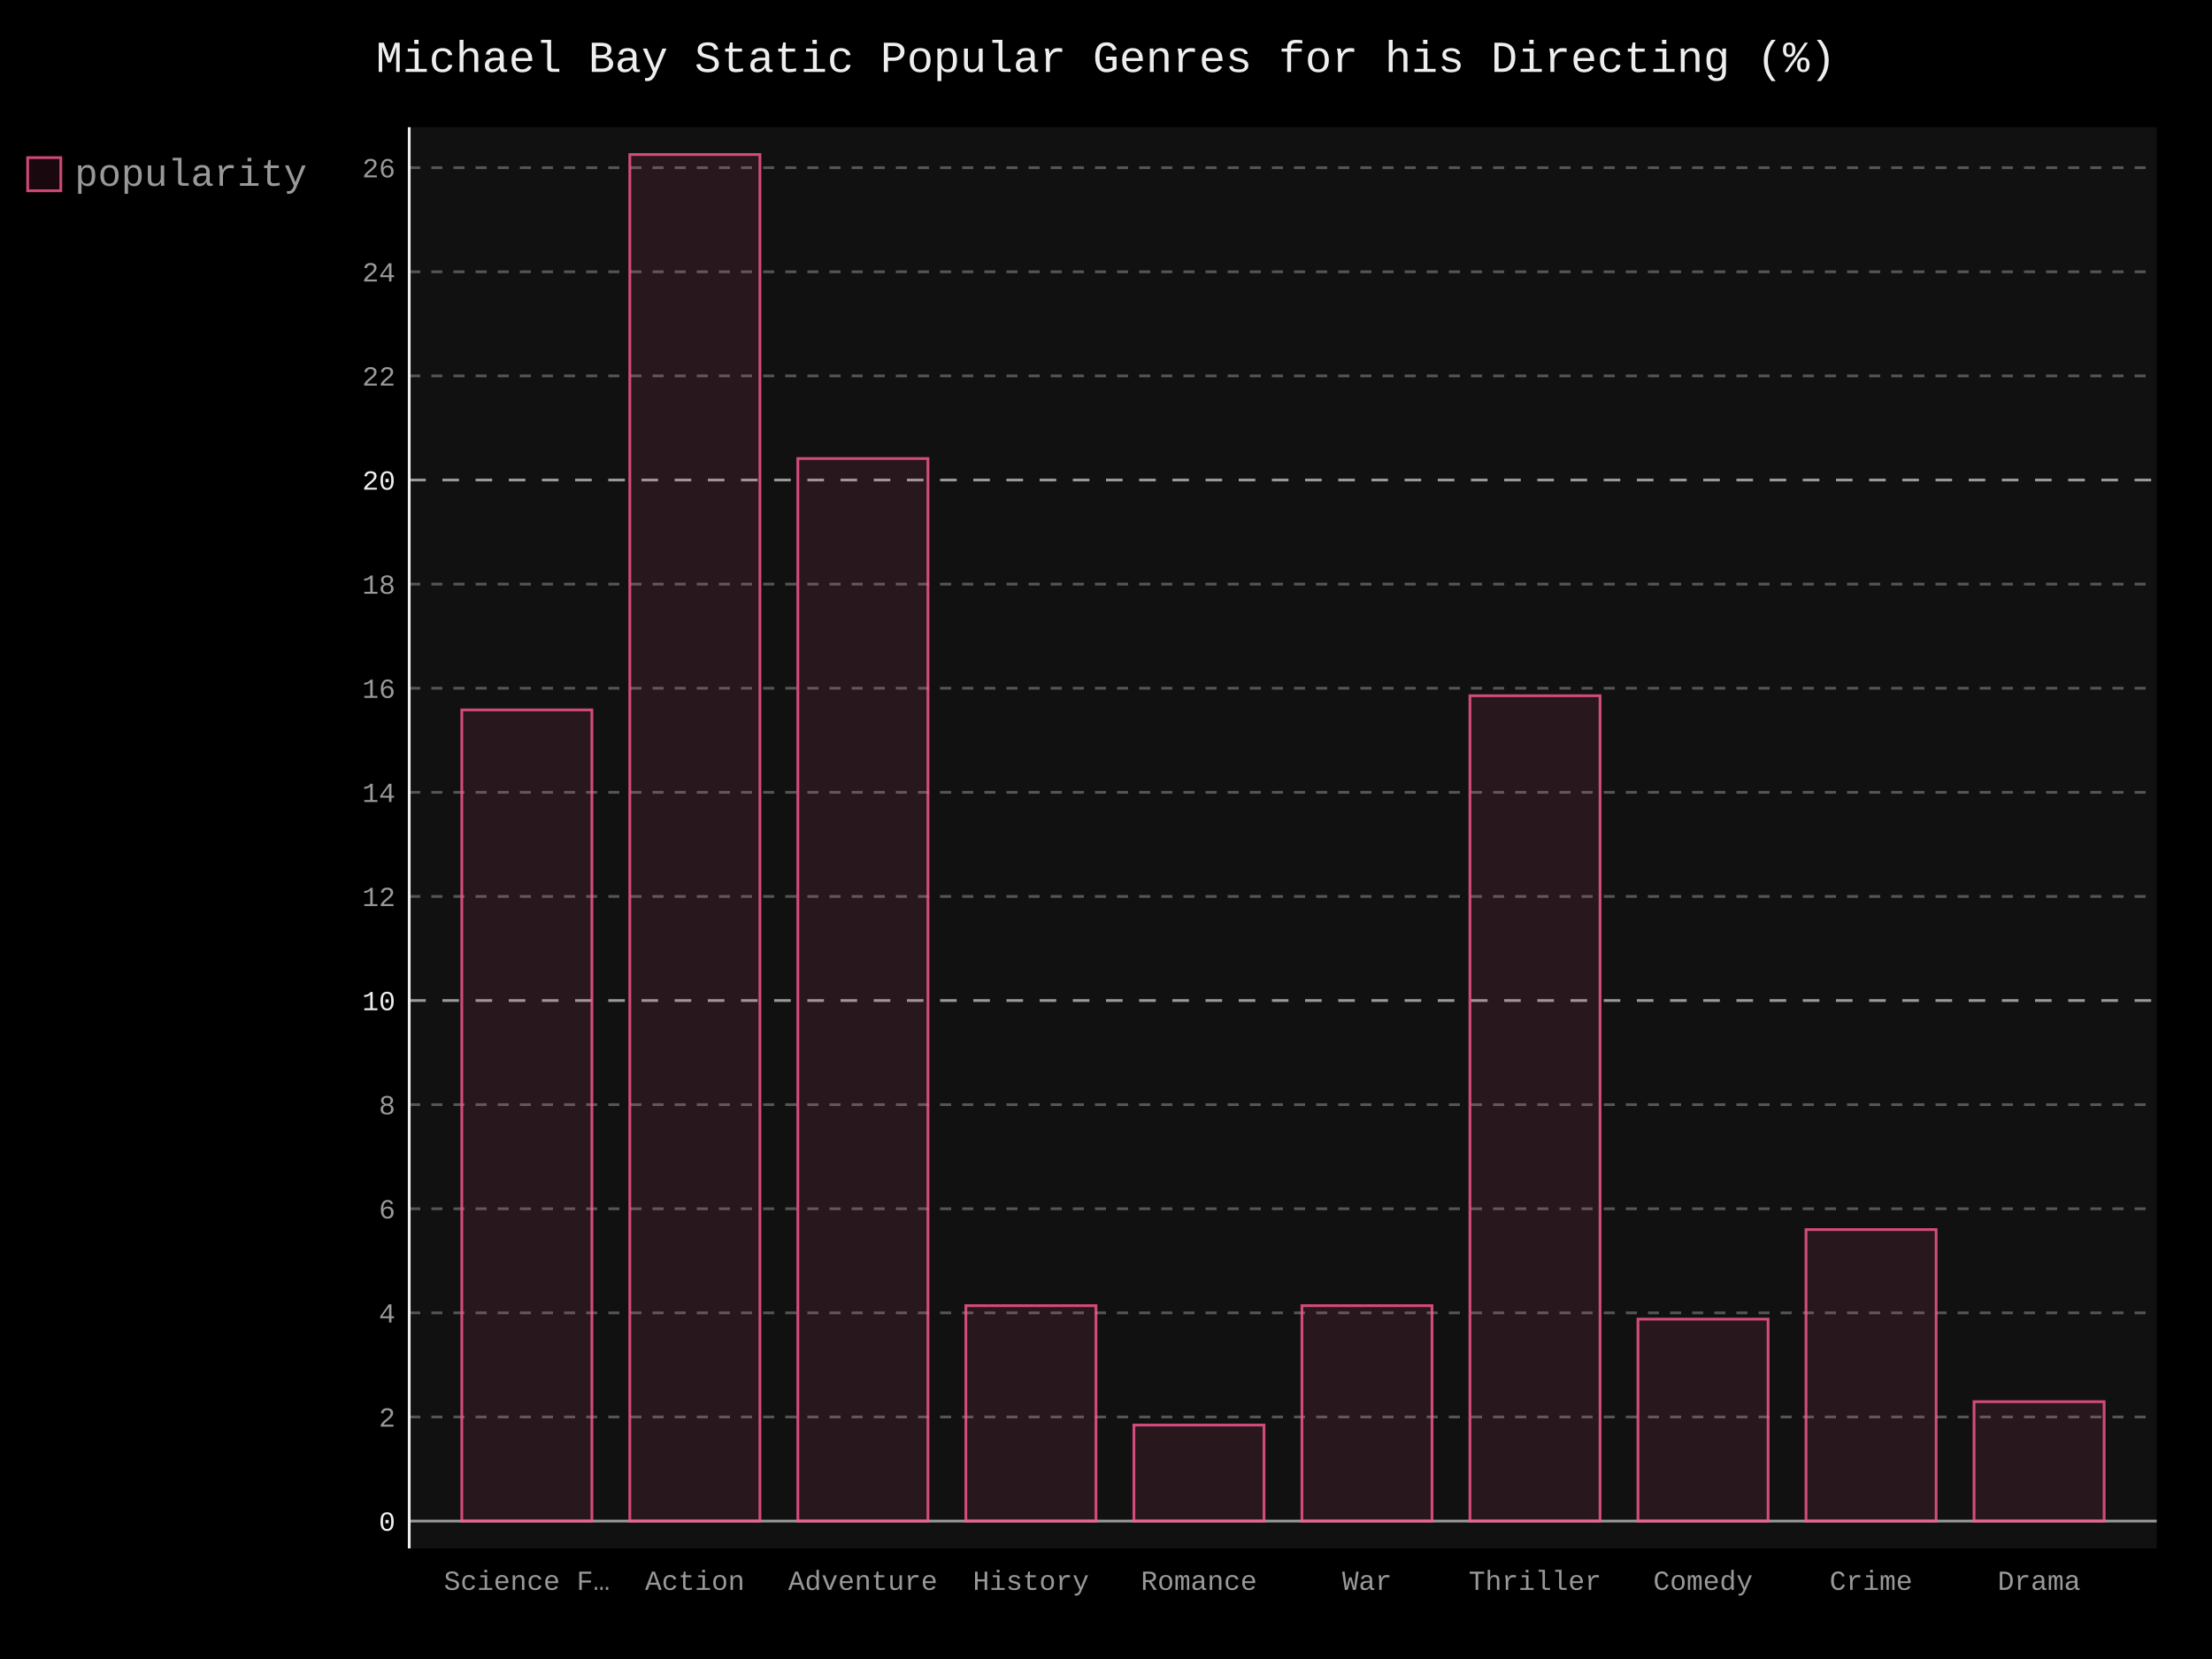
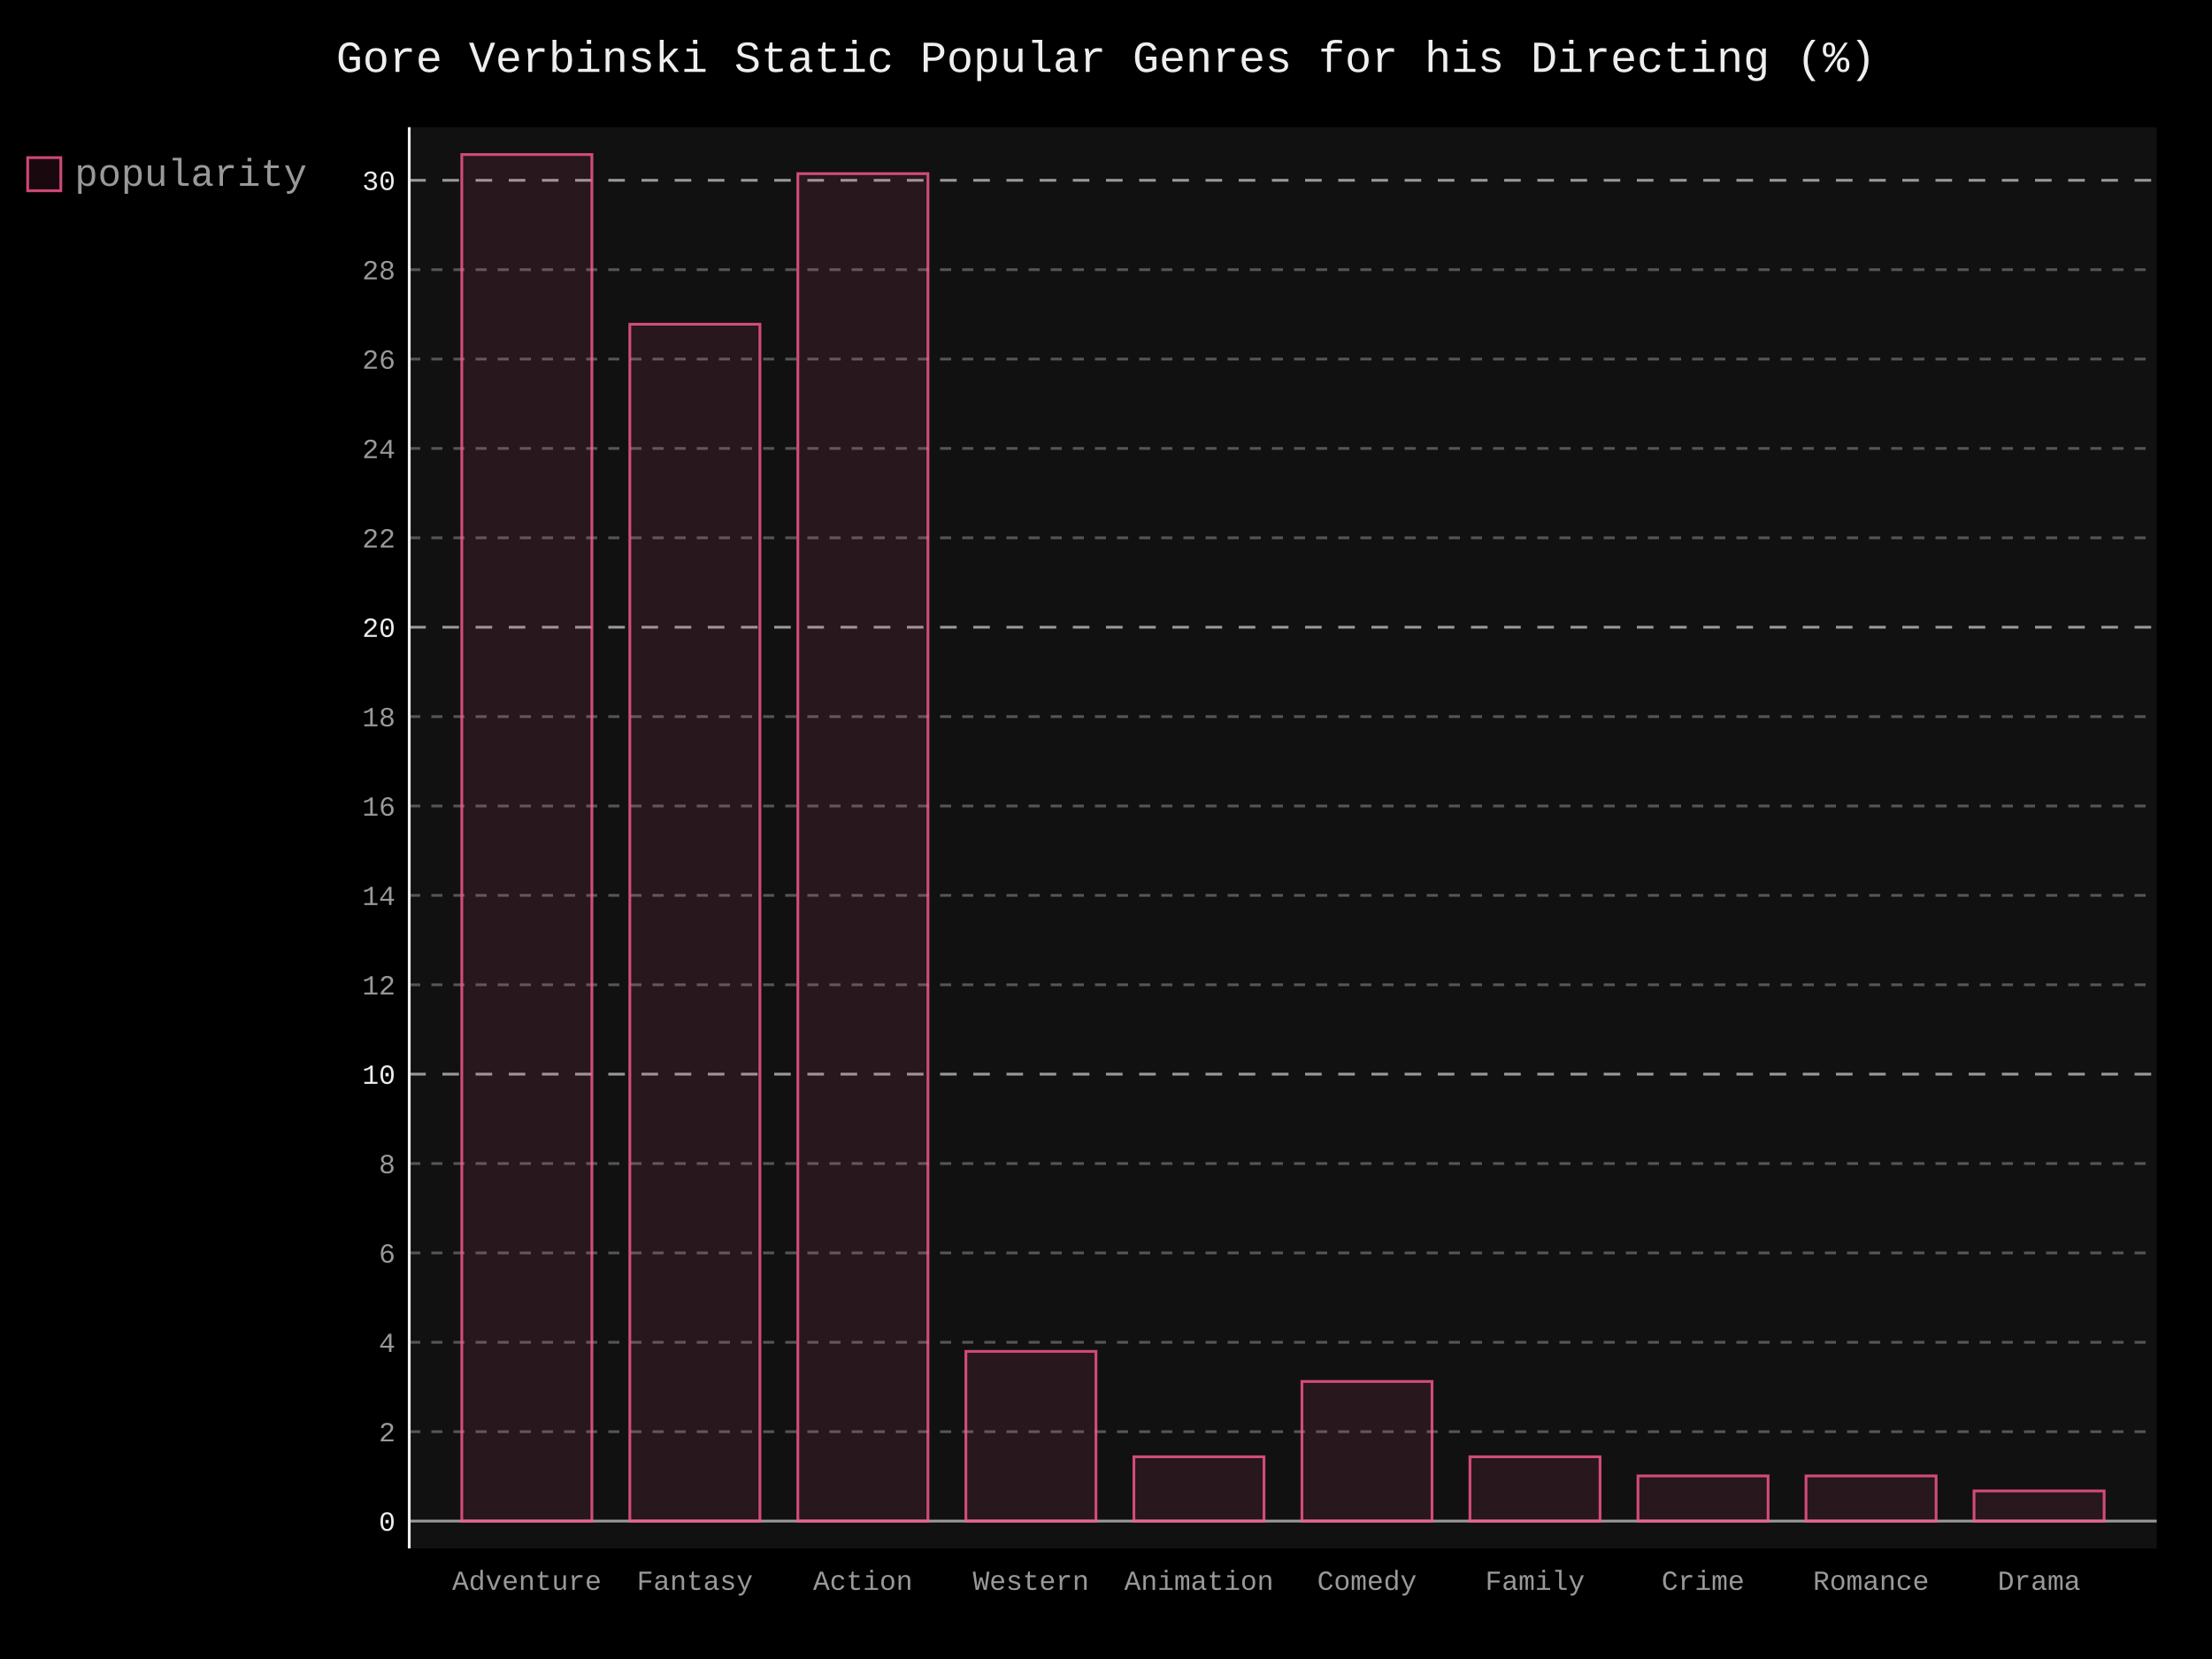
- <svg xmlns="http://www.w3.org/2000/svg" class="pygal-chart" id="chart-a23c7778-927d-44e1-9aa8-61b4258f4909" viewBox="0 0 800 600">
+ <svg xmlns="http://www.w3.org/2000/svg" class="pygal-chart" id="chart-cd3df3c4-2973-43ed-b3cd-b6f8cc3809aa" viewBox="0 0 800 600">
  <defs>
-     <style type="text/css">#chart-a23c7778-927d-44e1-9aa8-61b4258f4909{-webkit-user-select:none;-webkit-font-smoothing:antialiased;font-family:Consolas,"Liberation Mono",Menlo,Courier,monospace}#chart-a23c7778-927d-44e1-9aa8-61b4258f4909 .title{font-family:Consolas,"Liberation Mono",Menlo,Courier,monospace;font-size:16px}#chart-a23c7778-927d-44e1-9aa8-61b4258f4909 .legends .legend text{font-family:Consolas,"Liberation Mono",Menlo,Courier,monospace;font-size:14px}#chart-a23c7778-927d-44e1-9aa8-61b4258f4909 .axis text{font-family:Consolas,"Liberation Mono",Menlo,Courier,monospace;font-size:10px}#chart-a23c7778-927d-44e1-9aa8-61b4258f4909 .axis text.major{font-family:Consolas,"Liberation Mono",Menlo,Courier,monospace;font-size:10px}#chart-a23c7778-927d-44e1-9aa8-61b4258f4909 .text-overlay text.value{font-family:Consolas,"Liberation Mono",Menlo,Courier,monospace;font-size:16px}#chart-a23c7778-927d-44e1-9aa8-61b4258f4909 .text-overlay text.label{font-family:Consolas,"Liberation Mono",Menlo,Courier,monospace;font-size:10px}#chart-a23c7778-927d-44e1-9aa8-61b4258f4909 .tooltip{font-family:Consolas,"Liberation Mono",Menlo,Courier,monospace;font-size:14px}#chart-a23c7778-927d-44e1-9aa8-61b4258f4909 text.no_data{font-family:Consolas,"Liberation Mono",Menlo,Courier,monospace;font-size:64px}
- #chart-a23c7778-927d-44e1-9aa8-61b4258f4909{background-color:black}#chart-a23c7778-927d-44e1-9aa8-61b4258f4909 path,#chart-a23c7778-927d-44e1-9aa8-61b4258f4909 line,#chart-a23c7778-927d-44e1-9aa8-61b4258f4909 rect,#chart-a23c7778-927d-44e1-9aa8-61b4258f4909 circle{-webkit-transition:1s ease-out;-moz-transition:1s ease-out;transition:1s ease-out}#chart-a23c7778-927d-44e1-9aa8-61b4258f4909 .graph &gt; .background{fill:black}#chart-a23c7778-927d-44e1-9aa8-61b4258f4909 .plot &gt; .background{fill:#111}#chart-a23c7778-927d-44e1-9aa8-61b4258f4909 .graph{fill:#999}#chart-a23c7778-927d-44e1-9aa8-61b4258f4909 text.no_data{fill:#eee}#chart-a23c7778-927d-44e1-9aa8-61b4258f4909 .title{fill:#eee}#chart-a23c7778-927d-44e1-9aa8-61b4258f4909 .legends .legend text{fill:#999}#chart-a23c7778-927d-44e1-9aa8-61b4258f4909 .legends .legend:hover text{fill:#eee}#chart-a23c7778-927d-44e1-9aa8-61b4258f4909 .axis .line{stroke:#eee}#chart-a23c7778-927d-44e1-9aa8-61b4258f4909 .axis .guide.line{stroke:#555}#chart-a23c7778-927d-44e1-9aa8-61b4258f4909 .axis .major.line{stroke:#999}#chart-a23c7778-927d-44e1-9aa8-61b4258f4909 .axis text.major{fill:#eee}#chart-a23c7778-927d-44e1-9aa8-61b4258f4909 .axis.y .guides:hover .guide.line,#chart-a23c7778-927d-44e1-9aa8-61b4258f4909 .line-graph .axis.x .guides:hover .guide.line,#chart-a23c7778-927d-44e1-9aa8-61b4258f4909 .stackedline-graph .axis.x .guides:hover .guide.line,#chart-a23c7778-927d-44e1-9aa8-61b4258f4909 .xy-graph .axis.x .guides:hover .guide.line{stroke:#eee}#chart-a23c7778-927d-44e1-9aa8-61b4258f4909 .axis .guides:hover text{fill:#eee}#chart-a23c7778-927d-44e1-9aa8-61b4258f4909 .reactive{fill-opacity:.1;stroke-opacity:.8}#chart-a23c7778-927d-44e1-9aa8-61b4258f4909 .ci{stroke:#999}#chart-a23c7778-927d-44e1-9aa8-61b4258f4909 .reactive.active,#chart-a23c7778-927d-44e1-9aa8-61b4258f4909 .active .reactive{fill-opacity:.75;stroke-opacity:.9;stroke-width:4}#chart-a23c7778-927d-44e1-9aa8-61b4258f4909 .ci .reactive.active{stroke-width:1.5}#chart-a23c7778-927d-44e1-9aa8-61b4258f4909 .series text{fill:#eee}#chart-a23c7778-927d-44e1-9aa8-61b4258f4909 .tooltip rect{fill:#111;stroke:#eee;-webkit-transition:opacity 1s ease-out;-moz-transition:opacity 1s ease-out;transition:opacity 1s ease-out}#chart-a23c7778-927d-44e1-9aa8-61b4258f4909 .tooltip .label{fill:#999}#chart-a23c7778-927d-44e1-9aa8-61b4258f4909 .tooltip .label{fill:#999}#chart-a23c7778-927d-44e1-9aa8-61b4258f4909 .tooltip .legend{font-size:.8em;fill:#555}#chart-a23c7778-927d-44e1-9aa8-61b4258f4909 .tooltip .x_label{font-size:.6em;fill:#eee}#chart-a23c7778-927d-44e1-9aa8-61b4258f4909 .tooltip .xlink{font-size:.5em;text-decoration:underline}#chart-a23c7778-927d-44e1-9aa8-61b4258f4909 .tooltip .value{font-size:1.5em}#chart-a23c7778-927d-44e1-9aa8-61b4258f4909 .bound{font-size:.5em}#chart-a23c7778-927d-44e1-9aa8-61b4258f4909 .max-value{font-size:.75em;fill:#555}#chart-a23c7778-927d-44e1-9aa8-61b4258f4909 .map-element{fill:#111;stroke:#555 !important}#chart-a23c7778-927d-44e1-9aa8-61b4258f4909 .map-element .reactive{fill-opacity:inherit;stroke-opacity:inherit}#chart-a23c7778-927d-44e1-9aa8-61b4258f4909 .color-0,#chart-a23c7778-927d-44e1-9aa8-61b4258f4909 .color-0 a:visited{stroke:#ff5995;fill:#ff5995}#chart-a23c7778-927d-44e1-9aa8-61b4258f4909 .text-overlay .color-0 text{fill:black}
- #chart-a23c7778-927d-44e1-9aa8-61b4258f4909 text.no_data{text-anchor:middle}#chart-a23c7778-927d-44e1-9aa8-61b4258f4909 .guide.line{fill:none}#chart-a23c7778-927d-44e1-9aa8-61b4258f4909 .centered{text-anchor:middle}#chart-a23c7778-927d-44e1-9aa8-61b4258f4909 .title{text-anchor:middle}#chart-a23c7778-927d-44e1-9aa8-61b4258f4909 .legends .legend text{fill-opacity:1}#chart-a23c7778-927d-44e1-9aa8-61b4258f4909 .axis.x text{text-anchor:middle}#chart-a23c7778-927d-44e1-9aa8-61b4258f4909 .axis.x:not(.web) text[transform]{text-anchor:start}#chart-a23c7778-927d-44e1-9aa8-61b4258f4909 .axis.x:not(.web) text[transform].backwards{text-anchor:end}#chart-a23c7778-927d-44e1-9aa8-61b4258f4909 .axis.y text{text-anchor:end}#chart-a23c7778-927d-44e1-9aa8-61b4258f4909 .axis.y text[transform].backwards{text-anchor:start}#chart-a23c7778-927d-44e1-9aa8-61b4258f4909 .axis.y2 text{text-anchor:start}#chart-a23c7778-927d-44e1-9aa8-61b4258f4909 .axis.y2 text[transform].backwards{text-anchor:end}#chart-a23c7778-927d-44e1-9aa8-61b4258f4909 .axis .guide.line{stroke-dasharray:4,4}#chart-a23c7778-927d-44e1-9aa8-61b4258f4909 .axis .major.guide.line{stroke-dasharray:6,6}#chart-a23c7778-927d-44e1-9aa8-61b4258f4909 .horizontal .axis.y .guide.line,#chart-a23c7778-927d-44e1-9aa8-61b4258f4909 .horizontal .axis.y2 .guide.line,#chart-a23c7778-927d-44e1-9aa8-61b4258f4909 .vertical .axis.x .guide.line{opacity:0}#chart-a23c7778-927d-44e1-9aa8-61b4258f4909 .horizontal .axis.always_show .guide.line,#chart-a23c7778-927d-44e1-9aa8-61b4258f4909 .vertical .axis.always_show .guide.line{opacity:1 !important}#chart-a23c7778-927d-44e1-9aa8-61b4258f4909 .axis.y .guides:hover .guide.line,#chart-a23c7778-927d-44e1-9aa8-61b4258f4909 .axis.y2 .guides:hover .guide.line,#chart-a23c7778-927d-44e1-9aa8-61b4258f4909 .axis.x .guides:hover .guide.line{opacity:1}#chart-a23c7778-927d-44e1-9aa8-61b4258f4909 .axis .guides:hover text{opacity:1}#chart-a23c7778-927d-44e1-9aa8-61b4258f4909 .nofill{fill:none}#chart-a23c7778-927d-44e1-9aa8-61b4258f4909 .subtle-fill{fill-opacity:.2}#chart-a23c7778-927d-44e1-9aa8-61b4258f4909 .dot{stroke-width:1px;fill-opacity:1}#chart-a23c7778-927d-44e1-9aa8-61b4258f4909 .dot.active{stroke-width:5px}#chart-a23c7778-927d-44e1-9aa8-61b4258f4909 .dot.negative{fill:transparent}#chart-a23c7778-927d-44e1-9aa8-61b4258f4909 text,#chart-a23c7778-927d-44e1-9aa8-61b4258f4909 tspan{stroke:none !important}#chart-a23c7778-927d-44e1-9aa8-61b4258f4909 .series text.active{opacity:1}#chart-a23c7778-927d-44e1-9aa8-61b4258f4909 .tooltip rect{fill-opacity:.95;stroke-width:.5}#chart-a23c7778-927d-44e1-9aa8-61b4258f4909 .tooltip text{fill-opacity:1}#chart-a23c7778-927d-44e1-9aa8-61b4258f4909 .showable{visibility:hidden}#chart-a23c7778-927d-44e1-9aa8-61b4258f4909 .showable.shown{visibility:visible}#chart-a23c7778-927d-44e1-9aa8-61b4258f4909 .gauge-background{fill:rgba(229,229,229,1);stroke:none}#chart-a23c7778-927d-44e1-9aa8-61b4258f4909 .bg-lines{stroke:black;stroke-width:2px}</style>
+     <style type="text/css">#chart-cd3df3c4-2973-43ed-b3cd-b6f8cc3809aa{-webkit-user-select:none;-webkit-font-smoothing:antialiased;font-family:Consolas,"Liberation Mono",Menlo,Courier,monospace}#chart-cd3df3c4-2973-43ed-b3cd-b6f8cc3809aa .title{font-family:Consolas,"Liberation Mono",Menlo,Courier,monospace;font-size:16px}#chart-cd3df3c4-2973-43ed-b3cd-b6f8cc3809aa .legends .legend text{font-family:Consolas,"Liberation Mono",Menlo,Courier,monospace;font-size:14px}#chart-cd3df3c4-2973-43ed-b3cd-b6f8cc3809aa .axis text{font-family:Consolas,"Liberation Mono",Menlo,Courier,monospace;font-size:10px}#chart-cd3df3c4-2973-43ed-b3cd-b6f8cc3809aa .axis text.major{font-family:Consolas,"Liberation Mono",Menlo,Courier,monospace;font-size:10px}#chart-cd3df3c4-2973-43ed-b3cd-b6f8cc3809aa .text-overlay text.value{font-family:Consolas,"Liberation Mono",Menlo,Courier,monospace;font-size:16px}#chart-cd3df3c4-2973-43ed-b3cd-b6f8cc3809aa .text-overlay text.label{font-family:Consolas,"Liberation Mono",Menlo,Courier,monospace;font-size:10px}#chart-cd3df3c4-2973-43ed-b3cd-b6f8cc3809aa .tooltip{font-family:Consolas,"Liberation Mono",Menlo,Courier,monospace;font-size:14px}#chart-cd3df3c4-2973-43ed-b3cd-b6f8cc3809aa text.no_data{font-family:Consolas,"Liberation Mono",Menlo,Courier,monospace;font-size:64px}
+ #chart-cd3df3c4-2973-43ed-b3cd-b6f8cc3809aa{background-color:black}#chart-cd3df3c4-2973-43ed-b3cd-b6f8cc3809aa path,#chart-cd3df3c4-2973-43ed-b3cd-b6f8cc3809aa line,#chart-cd3df3c4-2973-43ed-b3cd-b6f8cc3809aa rect,#chart-cd3df3c4-2973-43ed-b3cd-b6f8cc3809aa circle{-webkit-transition:1s ease-out;-moz-transition:1s ease-out;transition:1s ease-out}#chart-cd3df3c4-2973-43ed-b3cd-b6f8cc3809aa .graph &gt; .background{fill:black}#chart-cd3df3c4-2973-43ed-b3cd-b6f8cc3809aa .plot &gt; .background{fill:#111}#chart-cd3df3c4-2973-43ed-b3cd-b6f8cc3809aa .graph{fill:#999}#chart-cd3df3c4-2973-43ed-b3cd-b6f8cc3809aa text.no_data{fill:#eee}#chart-cd3df3c4-2973-43ed-b3cd-b6f8cc3809aa .title{fill:#eee}#chart-cd3df3c4-2973-43ed-b3cd-b6f8cc3809aa .legends .legend text{fill:#999}#chart-cd3df3c4-2973-43ed-b3cd-b6f8cc3809aa .legends .legend:hover text{fill:#eee}#chart-cd3df3c4-2973-43ed-b3cd-b6f8cc3809aa .axis .line{stroke:#eee}#chart-cd3df3c4-2973-43ed-b3cd-b6f8cc3809aa .axis .guide.line{stroke:#555}#chart-cd3df3c4-2973-43ed-b3cd-b6f8cc3809aa .axis .major.line{stroke:#999}#chart-cd3df3c4-2973-43ed-b3cd-b6f8cc3809aa .axis text.major{fill:#eee}#chart-cd3df3c4-2973-43ed-b3cd-b6f8cc3809aa .axis.y .guides:hover .guide.line,#chart-cd3df3c4-2973-43ed-b3cd-b6f8cc3809aa .line-graph .axis.x .guides:hover .guide.line,#chart-cd3df3c4-2973-43ed-b3cd-b6f8cc3809aa .stackedline-graph .axis.x .guides:hover .guide.line,#chart-cd3df3c4-2973-43ed-b3cd-b6f8cc3809aa .xy-graph .axis.x .guides:hover .guide.line{stroke:#eee}#chart-cd3df3c4-2973-43ed-b3cd-b6f8cc3809aa .axis .guides:hover text{fill:#eee}#chart-cd3df3c4-2973-43ed-b3cd-b6f8cc3809aa .reactive{fill-opacity:.1;stroke-opacity:.8}#chart-cd3df3c4-2973-43ed-b3cd-b6f8cc3809aa .ci{stroke:#999}#chart-cd3df3c4-2973-43ed-b3cd-b6f8cc3809aa .reactive.active,#chart-cd3df3c4-2973-43ed-b3cd-b6f8cc3809aa .active .reactive{fill-opacity:.75;stroke-opacity:.9;stroke-width:4}#chart-cd3df3c4-2973-43ed-b3cd-b6f8cc3809aa .ci .reactive.active{stroke-width:1.5}#chart-cd3df3c4-2973-43ed-b3cd-b6f8cc3809aa .series text{fill:#eee}#chart-cd3df3c4-2973-43ed-b3cd-b6f8cc3809aa .tooltip rect{fill:#111;stroke:#eee;-webkit-transition:opacity 1s ease-out;-moz-transition:opacity 1s ease-out;transition:opacity 1s ease-out}#chart-cd3df3c4-2973-43ed-b3cd-b6f8cc3809aa .tooltip .label{fill:#999}#chart-cd3df3c4-2973-43ed-b3cd-b6f8cc3809aa .tooltip .label{fill:#999}#chart-cd3df3c4-2973-43ed-b3cd-b6f8cc3809aa .tooltip .legend{font-size:.8em;fill:#555}#chart-cd3df3c4-2973-43ed-b3cd-b6f8cc3809aa .tooltip .x_label{font-size:.6em;fill:#eee}#chart-cd3df3c4-2973-43ed-b3cd-b6f8cc3809aa .tooltip .xlink{font-size:.5em;text-decoration:underline}#chart-cd3df3c4-2973-43ed-b3cd-b6f8cc3809aa .tooltip .value{font-size:1.5em}#chart-cd3df3c4-2973-43ed-b3cd-b6f8cc3809aa .bound{font-size:.5em}#chart-cd3df3c4-2973-43ed-b3cd-b6f8cc3809aa .max-value{font-size:.75em;fill:#555}#chart-cd3df3c4-2973-43ed-b3cd-b6f8cc3809aa .map-element{fill:#111;stroke:#555 !important}#chart-cd3df3c4-2973-43ed-b3cd-b6f8cc3809aa .map-element .reactive{fill-opacity:inherit;stroke-opacity:inherit}#chart-cd3df3c4-2973-43ed-b3cd-b6f8cc3809aa .color-0,#chart-cd3df3c4-2973-43ed-b3cd-b6f8cc3809aa .color-0 a:visited{stroke:#ff5995;fill:#ff5995}#chart-cd3df3c4-2973-43ed-b3cd-b6f8cc3809aa .text-overlay .color-0 text{fill:black}
+ #chart-cd3df3c4-2973-43ed-b3cd-b6f8cc3809aa text.no_data{text-anchor:middle}#chart-cd3df3c4-2973-43ed-b3cd-b6f8cc3809aa .guide.line{fill:none}#chart-cd3df3c4-2973-43ed-b3cd-b6f8cc3809aa .centered{text-anchor:middle}#chart-cd3df3c4-2973-43ed-b3cd-b6f8cc3809aa .title{text-anchor:middle}#chart-cd3df3c4-2973-43ed-b3cd-b6f8cc3809aa .legends .legend text{fill-opacity:1}#chart-cd3df3c4-2973-43ed-b3cd-b6f8cc3809aa .axis.x text{text-anchor:middle}#chart-cd3df3c4-2973-43ed-b3cd-b6f8cc3809aa .axis.x:not(.web) text[transform]{text-anchor:start}#chart-cd3df3c4-2973-43ed-b3cd-b6f8cc3809aa .axis.x:not(.web) text[transform].backwards{text-anchor:end}#chart-cd3df3c4-2973-43ed-b3cd-b6f8cc3809aa .axis.y text{text-anchor:end}#chart-cd3df3c4-2973-43ed-b3cd-b6f8cc3809aa .axis.y text[transform].backwards{text-anchor:start}#chart-cd3df3c4-2973-43ed-b3cd-b6f8cc3809aa .axis.y2 text{text-anchor:start}#chart-cd3df3c4-2973-43ed-b3cd-b6f8cc3809aa .axis.y2 text[transform].backwards{text-anchor:end}#chart-cd3df3c4-2973-43ed-b3cd-b6f8cc3809aa .axis .guide.line{stroke-dasharray:4,4}#chart-cd3df3c4-2973-43ed-b3cd-b6f8cc3809aa .axis .major.guide.line{stroke-dasharray:6,6}#chart-cd3df3c4-2973-43ed-b3cd-b6f8cc3809aa .horizontal .axis.y .guide.line,#chart-cd3df3c4-2973-43ed-b3cd-b6f8cc3809aa .horizontal .axis.y2 .guide.line,#chart-cd3df3c4-2973-43ed-b3cd-b6f8cc3809aa .vertical .axis.x .guide.line{opacity:0}#chart-cd3df3c4-2973-43ed-b3cd-b6f8cc3809aa .horizontal .axis.always_show .guide.line,#chart-cd3df3c4-2973-43ed-b3cd-b6f8cc3809aa .vertical .axis.always_show .guide.line{opacity:1 !important}#chart-cd3df3c4-2973-43ed-b3cd-b6f8cc3809aa .axis.y .guides:hover .guide.line,#chart-cd3df3c4-2973-43ed-b3cd-b6f8cc3809aa .axis.y2 .guides:hover .guide.line,#chart-cd3df3c4-2973-43ed-b3cd-b6f8cc3809aa .axis.x .guides:hover .guide.line{opacity:1}#chart-cd3df3c4-2973-43ed-b3cd-b6f8cc3809aa .axis .guides:hover text{opacity:1}#chart-cd3df3c4-2973-43ed-b3cd-b6f8cc3809aa .nofill{fill:none}#chart-cd3df3c4-2973-43ed-b3cd-b6f8cc3809aa .subtle-fill{fill-opacity:.2}#chart-cd3df3c4-2973-43ed-b3cd-b6f8cc3809aa .dot{stroke-width:1px;fill-opacity:1}#chart-cd3df3c4-2973-43ed-b3cd-b6f8cc3809aa .dot.active{stroke-width:5px}#chart-cd3df3c4-2973-43ed-b3cd-b6f8cc3809aa .dot.negative{fill:transparent}#chart-cd3df3c4-2973-43ed-b3cd-b6f8cc3809aa text,#chart-cd3df3c4-2973-43ed-b3cd-b6f8cc3809aa tspan{stroke:none !important}#chart-cd3df3c4-2973-43ed-b3cd-b6f8cc3809aa .series text.active{opacity:1}#chart-cd3df3c4-2973-43ed-b3cd-b6f8cc3809aa .tooltip rect{fill-opacity:.95;stroke-width:.5}#chart-cd3df3c4-2973-43ed-b3cd-b6f8cc3809aa .tooltip text{fill-opacity:1}#chart-cd3df3c4-2973-43ed-b3cd-b6f8cc3809aa .showable{visibility:hidden}#chart-cd3df3c4-2973-43ed-b3cd-b6f8cc3809aa .showable.shown{visibility:visible}#chart-cd3df3c4-2973-43ed-b3cd-b6f8cc3809aa .gauge-background{fill:rgba(229,229,229,1);stroke:none}#chart-cd3df3c4-2973-43ed-b3cd-b6f8cc3809aa .bg-lines{stroke:black;stroke-width:2px}</style>
  </defs>
  <g class="graph bar-graph vertical">
    <rect class="background" height="600" width="800" x="0" y="0" />
    <g class="plot" transform="translate(148, 46)">
      <rect class="background" height="514" width="632.0" x="0" y="0" />
      <g class="axis y always_show">
        <g class="guides">
          <path class="axis major line" d="M0 504.115 h632" />
          <text class="major" x="-5" y="507.615">0</text>
        </g>
        <g class="guides">
-           <path class="guide line" d="M0 466.464 h632" />
-           <text class="" x="-5" y="469.964">2</text>
+           <path class="guide line" d="M0 471.788 h632" />
+           <text class="" x="-5" y="475.288">2</text>
        </g>
        <g class="guides">
-           <path class="guide line" d="M0 428.812 h632" />
-           <text class="" x="-5" y="432.312">4</text>
+           <path class="guide line" d="M0 439.461 h632" />
+           <text class="" x="-5" y="442.961">4</text>
        </g>
        <g class="guides">
-           <path class="guide line" d="M0 391.161 h632" />
-           <text class="" x="-5" y="394.661">6</text>
+           <path class="guide line" d="M0 407.134 h632" />
+           <text class="" x="-5" y="410.634">6</text>
        </g>
        <g class="guides">
-           <path class="guide line" d="M0 353.509 h632" />
-           <text class="" x="-5" y="357.009">8</text>
+           <path class="guide line" d="M0 374.806 h632" />
+           <text class="" x="-5" y="378.306">8</text>
        </g>
        <g class="guides">
-           <path class="major guide line" d="M0 315.858 h632" />
-           <text class="major" x="-5" y="319.358">10</text>
+           <path class="major guide line" d="M0 342.479 h632" />
+           <text class="major" x="-5" y="345.979">10</text>
        </g>
        <g class="guides">
-           <path class="guide line" d="M0 278.206 h632" />
-           <text class="" x="-5" y="281.706">12</text>
+           <path class="guide line" d="M0 310.152 h632" />
+           <text class="" x="-5" y="313.652">12</text>
        </g>
        <g class="guides">
-           <path class="guide line" d="M0 240.555 h632" />
-           <text class="" x="-5" y="244.055">14</text>
+           <path class="guide line" d="M0 277.824 h632" />
+           <text class="" x="-5" y="281.324">14</text>
        </g>
        <g class="guides">
-           <path class="guide line" d="M0 202.903 h632" />
-           <text class="" x="-5" y="206.403">16</text>
+           <path class="guide line" d="M0 245.497 h632" />
+           <text class="" x="-5" y="248.997">16</text>
        </g>
        <g class="guides">
-           <path class="guide line" d="M0 165.252 h632" />
-           <text class="" x="-5" y="168.752">18</text>
+           <path class="guide line" d="M0 213.17 h632" />
+           <text class="" x="-5" y="216.67">18</text>
        </g>
        <g class="guides">
-           <path class="major guide line" d="M0 127.6 h632" />
-           <text class="major" x="-5" y="131.1">20</text>
+           <path class="major guide line" d="M0 180.843 h632" />
+           <text class="major" x="-5" y="184.343">20</text>
        </g>
        <g class="guides">
-           <path class="guide line" d="M0 89.949 h632" />
-           <text class="" x="-5" y="93.449">22</text>
+           <path class="guide line" d="M0 148.515 h632" />
+           <text class="" x="-5" y="152.015">22</text>
        </g>
        <g class="guides">
-           <path class="guide line" d="M0 52.297 h632" />
-           <text class="" x="-5" y="55.797">24</text>
+           <path class="guide line" d="M0 116.188 h632" />
+           <text class="" x="-5" y="119.688">24</text>
        </g>
        <g class="guides">
-           <path class="guide line" d="M0 14.646 h632" />
-           <text class="" x="-5" y="18.146">26</text>
+           <path class="guide line" d="M0 83.861 h632" />
+           <text class="" x="-5" y="87.361">26</text>
+         </g>
+         <g class="guides">
+           <path class="guide line" d="M0 51.533 h632" />
+           <text class="" x="-5" y="55.033">28</text>
+         </g>
+         <g class="guides">
+           <path class="major guide line" d="M0 19.206 h632" />
+           <text class="major" x="-5" y="22.706">30</text>
        </g>
      </g>
      <g class="axis x">
        <path class="line" d="M0 0 v514" />
        <g class="guides">
          <path class="guide line" d="M42.538 0 v514" />
-           <text class="" x="42.538" y="529.0">Science F…</text>
+           <text class="" x="42.538" y="529.0">Adventure</text>
        </g>
        <g class="guides">
          <path class="guide line" d="M103.308 0 v514" />
-           <text class="" x="103.308" y="529.0">Action</text>
+           <text class="" x="103.308" y="529.0">Fantasy</text>
        </g>
        <g class="guides">
          <path class="guide line" d="M164.077 0 v514" />
-           <text class="" x="164.077" y="529.0">Adventure</text>
+           <text class="" x="164.077" y="529.0">Action</text>
        </g>
        <g class="guides">
          <path class="guide line" d="M224.846 0 v514" />
-           <text class="" x="224.846" y="529.0">History</text>
+           <text class="" x="224.846" y="529.0">Western</text>
        </g>
        <g class="guides">
          <path class="guide line" d="M285.615 0 v514" />
-           <text class="" x="285.615" y="529.0">Romance</text>
+           <text class="" x="285.615" y="529.0">Animation</text>
        </g>
        <g class="guides">
          <path class="guide line" d="M346.385 0 v514" />
-           <text class="" x="346.385" y="529.0">War</text>
+           <text class="" x="346.385" y="529.0">Comedy</text>
        </g>
        <g class="guides">
          <path class="guide line" d="M407.154 0 v514" />
-           <text class="" x="407.154" y="529.0">Thriller</text>
+           <text class="" x="407.154" y="529.0">Family</text>
        </g>
        <g class="guides">
          <path class="guide line" d="M467.923 0 v514" />
-           <text class="" x="467.923" y="529.0">Comedy</text>
+           <text class="" x="467.923" y="529.0">Crime</text>
        </g>
        <g class="guides">
          <path class="guide line" d="M528.692 0 v514" />
-           <text class="" x="528.692" y="529.0">Crime</text>
+           <text class="" x="528.692" y="529.0">Romance</text>
        </g>
        <g class="guides">
          <path class="guide line" d="M589.462 0 v514" />
          <text class="" x="589.462" y="529.0">Drama</text>
        </g>
      </g>
      <g class="series serie-0 color-0">
        <g class="bars">
          <g class="bar">
-             <rect class="rect reactive tooltip-trigger" height="293.371" rx="0" ry="0" width="47.06" x="19.009" y="210.744" />
+             <rect class="rect reactive tooltip-trigger" height="494.231" rx="0" ry="0" width="47.06" x="19.009" y="9.885" />
          </g>
          <g class="bar">
-             <rect class="rect reactive tooltip-trigger" height="494.231" rx="0" ry="0" width="47.06" x="79.778" y="9.885" />
+             <rect class="rect reactive tooltip-trigger" height="432.857" rx="0" ry="0" width="47.06" x="79.778" y="71.258" />
          </g>
          <g class="bar">
-             <rect class="rect reactive tooltip-trigger" height="384.281" rx="0" ry="0" width="47.06" x="140.547" y="119.835" />
+             <rect class="rect reactive tooltip-trigger" height="487.319" rx="0" ry="0" width="47.06" x="140.547" y="16.796" />
          </g>
          <g class="bar">
-             <rect class="rect reactive tooltip-trigger" height="77.909" rx="0" ry="0" width="47.06" x="201.316" y="426.207" />
+             <rect class="rect reactive tooltip-trigger" height="61.373" rx="0" ry="0" width="47.06" x="201.316" y="442.742" />
          </g>
          <g class="bar">
-             <rect class="rect reactive tooltip-trigger" height="34.73" rx="0" ry="0" width="47.06" x="262.086" y="469.386" />
+             <rect class="rect reactive tooltip-trigger" height="23.25" rx="0" ry="0" width="47.06" x="262.086" y="480.866" />
          </g>
          <g class="bar">
-             <rect class="rect reactive tooltip-trigger" height="77.909" rx="0" ry="0" width="47.06" x="322.855" y="426.207" />
+             <rect class="rect reactive tooltip-trigger" height="50.495" rx="0" ry="0" width="47.06" x="322.855" y="453.62" />
          </g>
          <g class="bar">
-             <rect class="rect reactive tooltip-trigger" height="298.501" rx="0" ry="0" width="47.06" x="383.624" y="205.614" />
+             <rect class="rect reactive tooltip-trigger" height="23.25" rx="0" ry="0" width="47.06" x="383.624" y="480.866" />
          </g>
          <g class="bar">
-             <rect class="rect reactive tooltip-trigger" height="73.042" rx="0" ry="0" width="47.06" x="444.393" y="431.073" />
+             <rect class="rect reactive tooltip-trigger" height="16.34" rx="0" ry="0" width="47.06" x="444.393" y="487.776" />
          </g>
          <g class="bar">
-             <rect class="rect reactive tooltip-trigger" height="105.426" rx="0" ry="0" width="47.06" x="505.162" y="398.689" />
+             <rect class="rect reactive tooltip-trigger" height="16.34" rx="0" ry="0" width="47.06" x="505.162" y="487.776" />
          </g>
          <g class="bar">
-             <rect class="rect reactive tooltip-trigger" height="43.179" rx="0" ry="0" width="47.06" x="565.932" y="460.937" />
+             <rect class="rect reactive tooltip-trigger" height="10.906" rx="0" ry="0" width="47.06" x="565.932" y="493.21" />
          </g>
        </g>
      </g>
    </g>
    <g class="titles">
-       <text class="title plot_title" x="400.0" y="26">Michael Bay Static Popular Genres for his Directing (%)</text>
+       <text class="title plot_title" x="400.0" y="26">Gore Verbinski Static Popular Genres for his Directing (%)</text>
    </g>
    <g class="plot overlay" transform="translate(148, 46)">
      <g class="series serie-0 color-0" />
    </g>
    <g class="plot text-overlay" transform="translate(148, 46)">
      <g class="series serie-0 color-0" />
    </g>
    <g class="plot tooltip-overlay" transform="translate(148, 46)">
      <g class="tooltip" style="opacity: 0" transform="translate(0 0)">
        <rect class="tooltip-box" height="0" rx="0" ry="0" width="0" />
        <g class="text" />
      </g>
    </g>
    <g class="legends" transform="translate(10, 56)">
      <g class="legend reactive activate-serie" id="activate-serie-0">
        <rect class="color-0 reactive" height="12" width="12" x="0.0" y="1.0" />
        <text x="17.0" y="11.2">popularity</text>
      </g>
    </g>
    <g class="legends" transform="translate(790, 56)" />
  </g>
</svg>
